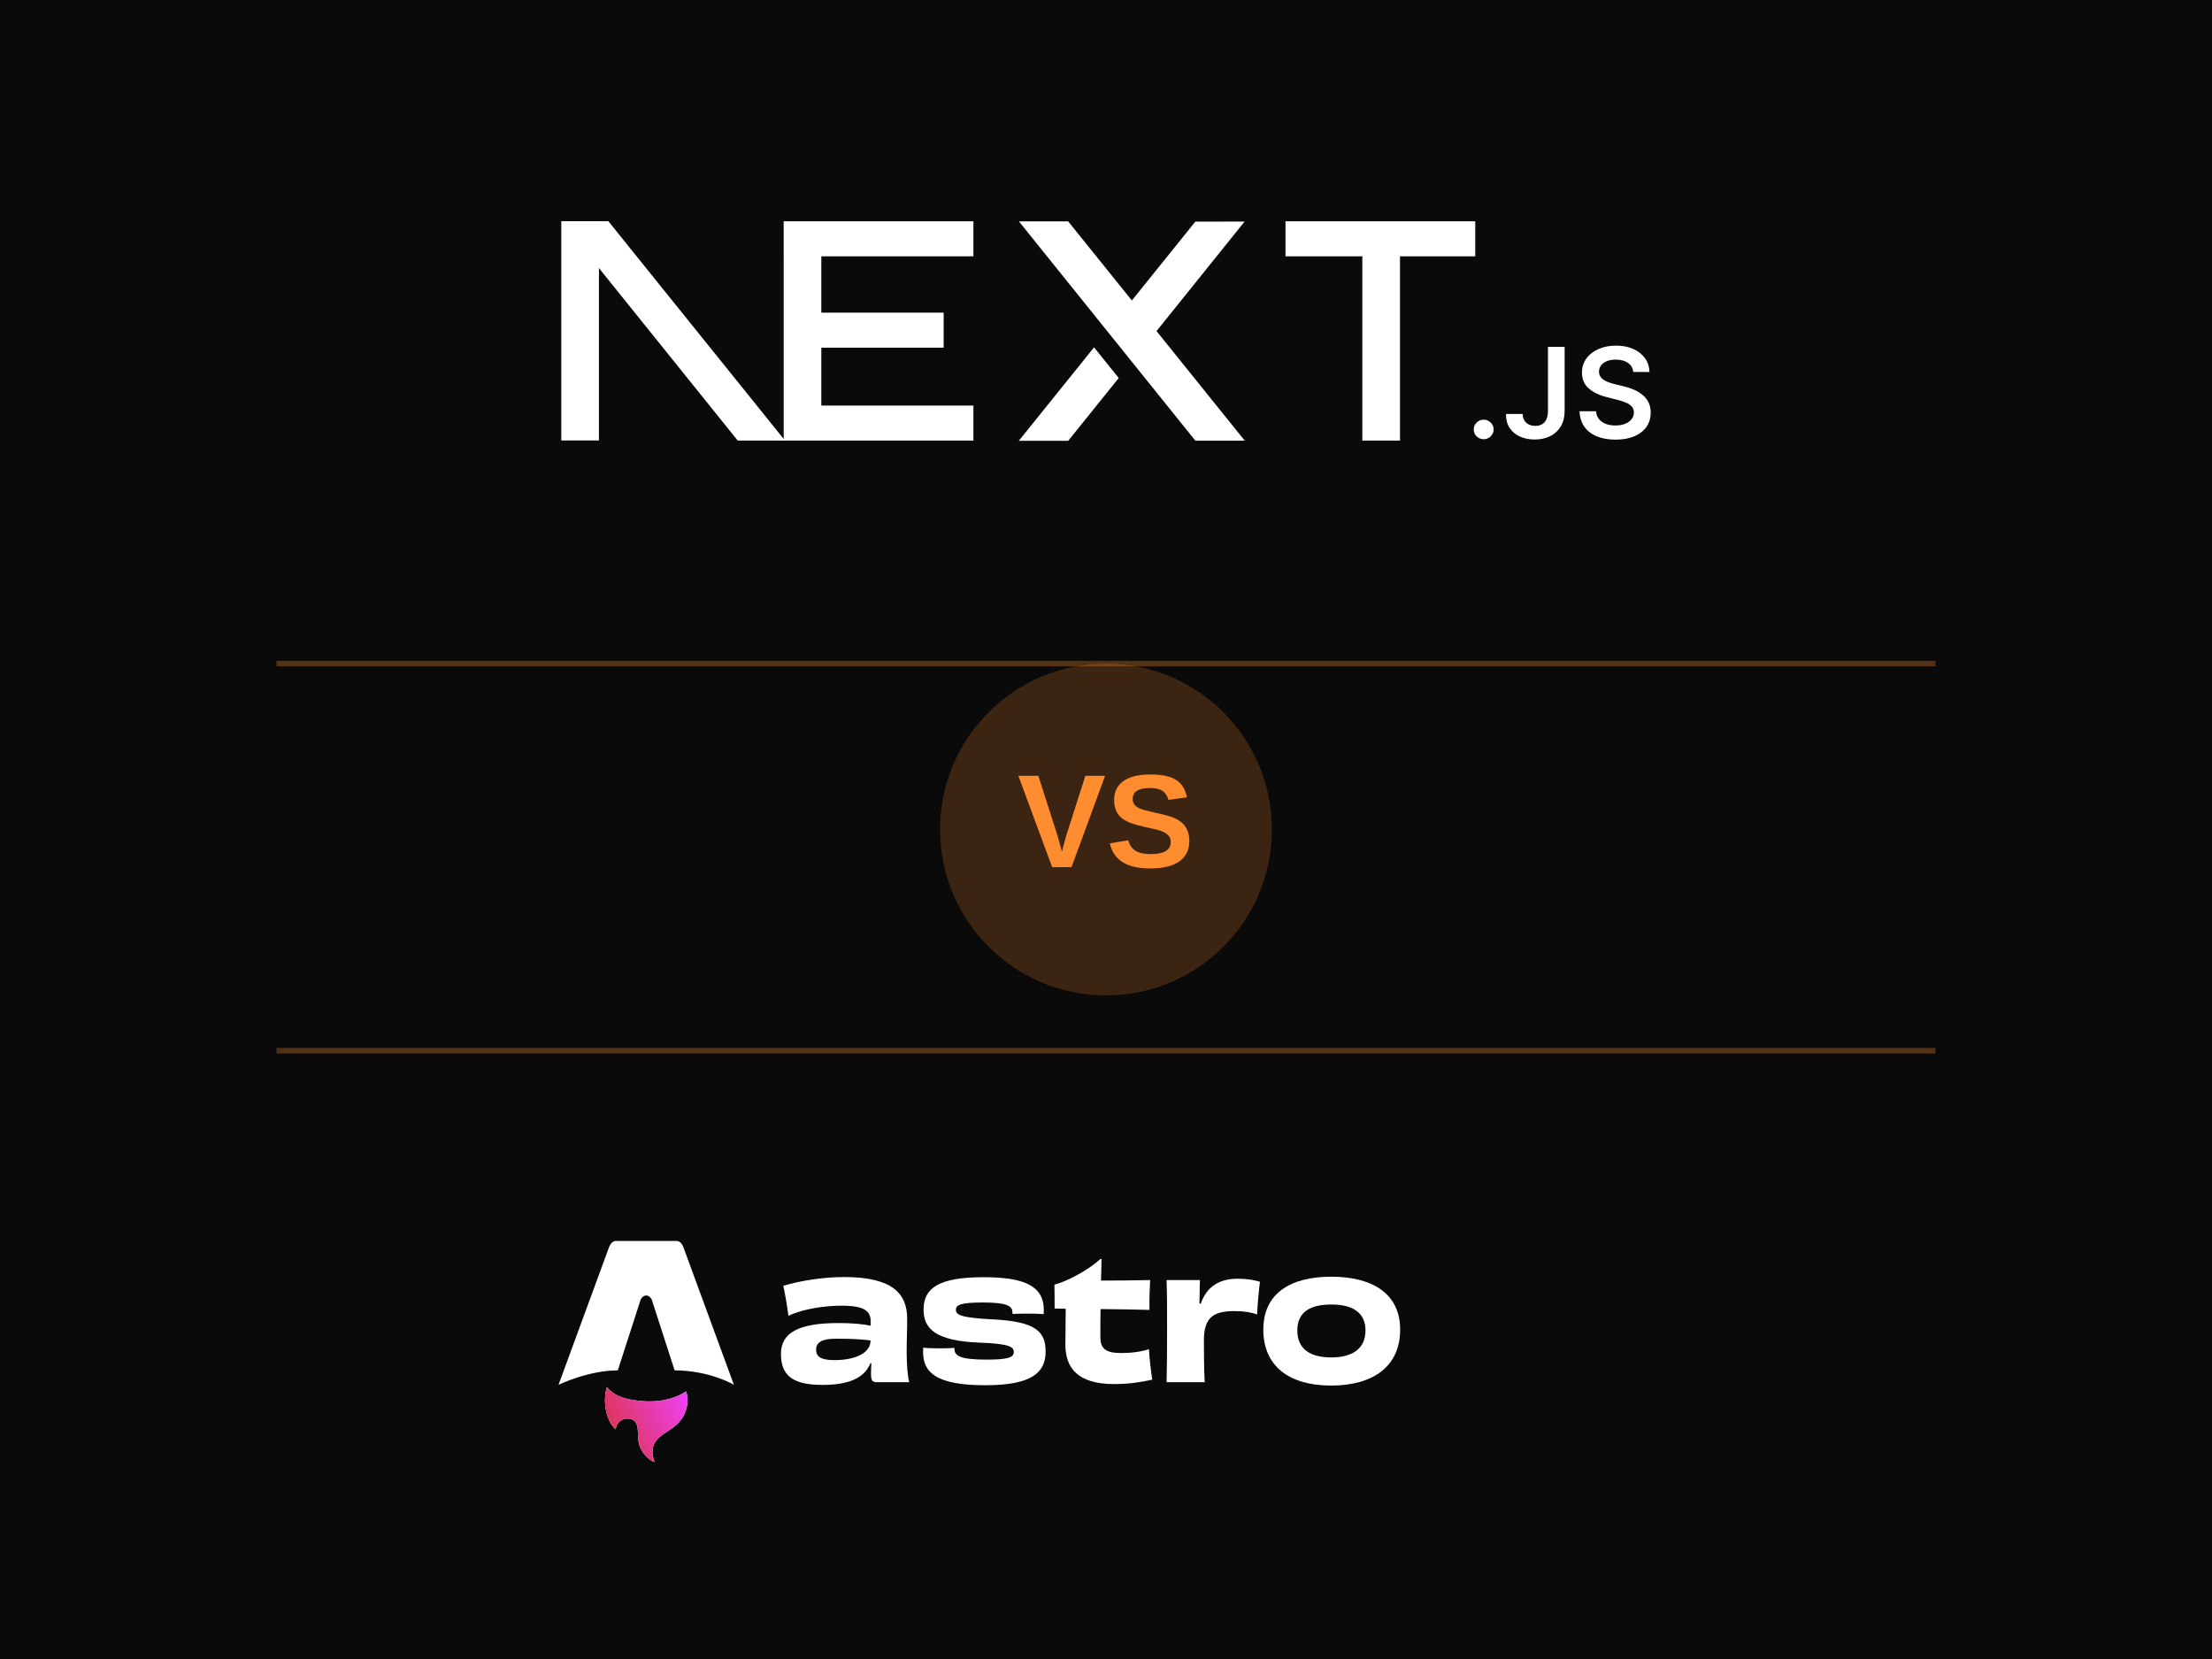
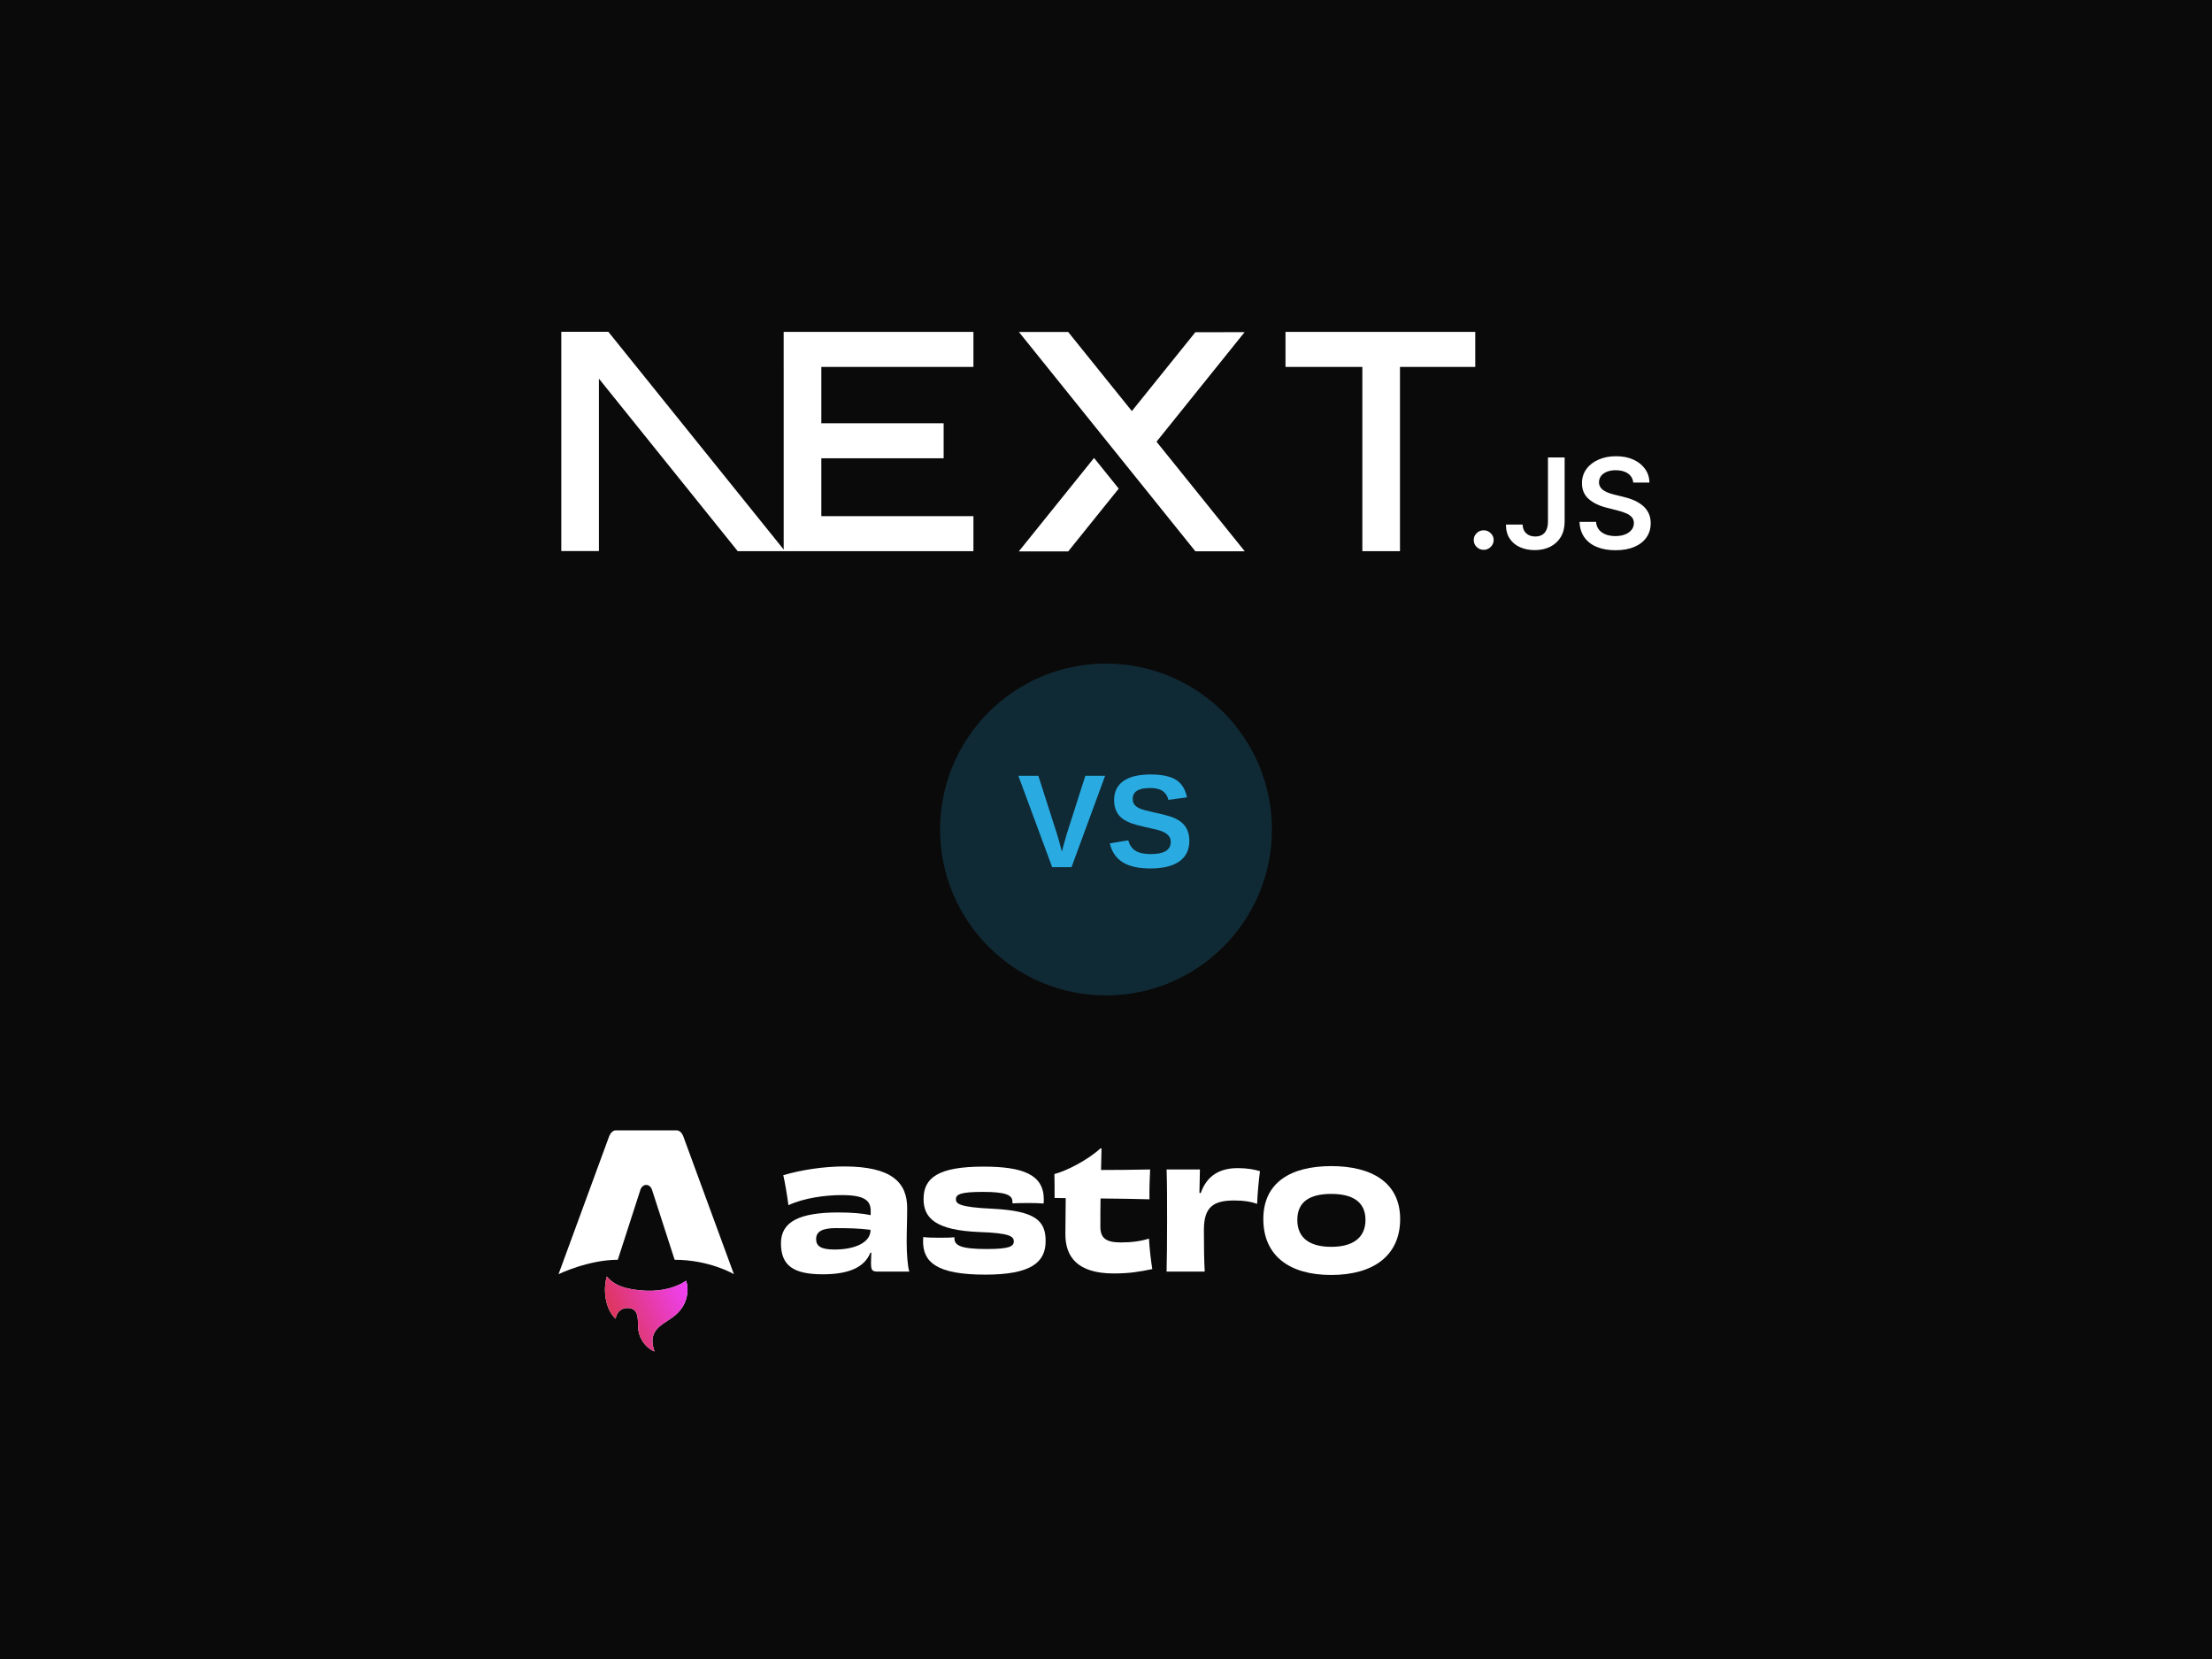
<svg xmlns="http://www.w3.org/2000/svg" width="800" height="600" viewBox="0 0 800 600" fill="none">
  <rect width="800" height="600" fill="#0a0a0a" />
-   <g transform="translate(203, 80)">
+   <g transform="translate(203, 120)">
    <path d="M261.919 0.033H330.547V12.7H303.323V79.339H289.71V12.7H261.919V0.033Z" fill="white" />
    <path d="M149.052 0.033V12.7H94.042V33.077H138.281V45.744H94.042V66.672H149.052V79.339H80.43V12.7H80.424V0.033H149.052Z" fill="white" />
    <path d="M183.32 0.066H165.506L229.312 79.372H247.178L215.271 39.746L247.127 0.127L229.312 0.154L206.352 28.67L183.32 0.066Z" fill="white" />
    <path d="M201.6 56.715L192.679 45.623L165.455 79.433H183.32L201.6 56.715Z" fill="white" />
    <path fill-rule="evenodd" clip-rule="evenodd" d="M80.907 79.339L17.015 0H0V79.306H13.612V16.952L63.807 79.339H80.907Z" fill="white" />
    <path d="M333.607 78.855C332.61 78.855 331.762 78.509 331.052 77.819C330.342 77.128 329.991 76.292 330 75.301C329.991 74.338 330.342 73.511 331.052 72.82C331.762 72.129 332.61 71.784 333.607 71.784C334.566 71.784 335.405 72.129 336.115 72.82C336.835 73.511 337.194 74.338 337.204 75.301C337.194 75.955 337.028 76.555 336.696 77.091C336.355 77.637 335.922 78.064 335.377 78.373C334.842 78.691 334.252 78.855 333.607 78.855Z" fill="white" />
    <path d="M356.84 45.445H362.872V68.685C362.863 70.82 362.401 72.647 361.498 74.183C360.585 75.719 359.321 76.891 357.698 77.719C356.084 78.536 354.193 78.955 352.044 78.955C350.079 78.955 348.318 78.6 346.75 77.909C345.182 77.219 343.937 76.183 343.024 74.819C342.101 73.456 341.649 71.757 341.649 69.721H347.691C347.7 70.611 347.903 71.384 348.29 72.029C348.677 72.674 349.212 73.165 349.895 73.51C350.586 73.856 351.38 74.029 352.274 74.029C353.243 74.029 354.073 73.829 354.746 73.42C355.419 73.02 355.936 72.42 356.296 71.62C356.646 70.829 356.831 69.848 356.84 68.685V45.445Z" fill="white" />
    <path d="M387.691 54.534C387.544 53.125 386.898 52.025 385.773 51.244C384.638 50.453 383.172 50.062 381.373 50.062C380.11 50.062 379.022 50.253 378.118 50.626C377.214 51.008 376.513 51.516 376.033 52.162C375.554 52.807 375.314 53.543 375.295 54.37C375.295 55.061 375.461 55.661 375.784 56.161C376.107 56.67 376.54 57.097 377.103 57.442C377.656 57.797 378.274 58.087 378.948 58.324C379.63 58.56 380.313 58.76 380.995 58.924L384.14 59.696C385.404 59.987 386.631 60.378 387.802 60.878C388.973 61.368 390.034 61.995 390.965 62.75C391.897 63.504 392.635 64.413 393.179 65.476C393.723 66.54 394 67.785 394 69.221C394 71.157 393.502 72.856 392.496 74.329C391.491 75.792 390.043 76.937 388.143 77.764C386.252 78.582 383.965 79 381.272 79C378.671 79 376.402 78.6 374.493 77.8C372.575 77.01 371.08 75.846 370.001 74.319C368.922 72.793 368.341 70.929 368.258 68.739H374.235C374.318 69.884 374.687 70.839 375.314 71.611C375.95 72.374 376.78 72.938 377.795 73.32C378.819 73.692 379.962 73.883 381.226 73.883C382.545 73.883 383.707 73.683 384.712 73.292C385.708 72.902 386.492 72.356 387.055 71.647C387.627 70.948 387.913 70.121 387.922 69.175C387.913 68.312 387.654 67.594 387.156 67.03C386.649 66.467 385.948 65.994 385.053 65.613C384.15 65.231 383.098 64.886 381.899 64.586L378.081 63.622C375.323 62.922 373.137 61.859 371.541 60.432C369.937 59.005 369.143 57.115 369.143 54.743C369.143 52.798 369.678 51.089 370.758 49.626C371.827 48.163 373.294 47.027 375.148 46.218C377.011 45.4 379.114 45 381.456 45C383.836 45 385.92 45.4 387.719 46.218C389.517 47.027 390.929 48.154 391.952 49.59C392.976 51.026 393.511 52.671 393.539 54.534H387.691Z" fill="white" />
  </g>
  <g transform="translate(400, 300)">
-     <circle cx="0" cy="0" r="60" fill="#ff8d2f" opacity="0.2" />
-     <text x="0" y="0" text-anchor="middle" dominant-baseline="middle" font-family="Arial, sans-serif" font-size="48" font-weight="bold" fill="#ff8d2f">VS</text>
+     <circle cx="0" cy="0" r="60" fill="#29ABE2" opacity="0.2" />
+     <text x="0" y="0" text-anchor="middle" dominant-baseline="middle" font-family="Arial, sans-serif" font-size="48" font-weight="bold" fill="#29ABE2">VS</text>
  </g>
-   <line x1="100" y1="240" x2="700" y2="240" stroke="#ff8d2f" stroke-width="2" opacity="0.3" />
-   <line x1="100" y1="380" x2="700" y2="380" stroke="#ff8d2f" stroke-width="2" opacity="0.3" />
-   <g transform="translate(170, 420) scale(0.8)">
+   <g transform="translate(170, 380) scale(0.8)">
    <path d="M65.785 121.175C61.267 117.045 59.948 108.368 61.83 102.082C65.094 106.045 69.616 107.301 74.3 108.009C81.531 109.103 88.632 108.694 95.349 105.389C96.117 105.011 96.828 104.507 97.667 103.998C98.297 105.826 98.462 107.672 98.241 109.551C97.706 114.127 95.429 117.662 91.807 120.341C90.359 121.413 88.826 122.371 87.33 123.382C82.735 126.487 81.492 130.129 83.218 135.427C83.259 135.556 83.296 135.685 83.389 136C81.043 134.95 79.329 133.421 78.023 131.411C76.644 129.289 75.988 126.942 75.953 124.403C75.936 123.167 75.936 121.92 75.77 120.702C75.364 117.732 73.969 116.402 71.343 116.325C68.647 116.247 66.514 117.913 65.949 120.538C65.905 120.739 65.843 120.938 65.78 121.172L65.785 121.175Z" fill="white" />
    <path d="M65.785 121.175C61.267 117.045 59.948 108.368 61.83 102.082C65.094 106.045 69.616 107.301 74.3 108.009C81.531 109.103 88.632 108.694 95.349 105.389C96.117 105.011 96.828 104.507 97.667 103.998C98.297 105.826 98.462 107.672 98.241 109.551C97.706 114.127 95.429 117.662 91.807 120.341C90.359 121.413 88.826 122.371 87.33 123.382C82.735 126.487 81.492 130.129 83.218 135.427C83.259 135.556 83.296 135.685 83.389 136C81.043 134.95 79.329 133.421 78.023 131.411C76.644 129.289 75.988 126.942 75.953 124.403C75.936 123.167 75.936 121.92 75.77 120.702C75.364 117.732 73.969 116.402 71.343 116.325C68.647 116.247 66.514 117.913 65.949 120.538C65.905 120.739 65.843 120.938 65.78 121.172L65.785 121.175Z" fill="url(#paint0_linear_astro)" />
    <path d="M40 101.034C40 101.034 53.377 94.518 66.792 94.518L76.907 63.215C77.285 61.702 78.391 60.673 79.639 60.673C80.888 60.673 81.993 61.702 82.372 63.215L92.486 94.518C108.374 94.518 119.279 101.034 119.279 101.034C119.279 101.034 96.556 39.133 96.511 39.009C95.859 37.179 94.758 36 93.274 36H66.007C64.523 36 63.466 37.179 62.77 39.009C62.721 39.131 40 101.034 40 101.034Z" fill="white" />
    <path d="M181.043 81.123C181.043 86.608 174.22 89.884 164.773 89.884C158.624 89.884 156.45 88.36 156.45 85.16C156.45 81.808 159.149 80.209 165.297 80.209C170.846 80.209 175.569 80.285 181.043 80.97V81.123ZM181.118 74.342C177.744 73.581 172.645 73.123 166.572 73.123C148.877 73.123 140.555 77.314 140.555 87.065C140.555 97.198 146.253 101.083 159.449 101.083C170.621 101.083 178.193 98.264 180.968 91.331H181.417C181.342 93.007 181.268 94.683 181.268 95.978C181.268 99.559 181.867 99.864 184.791 99.864H198.587C197.837 97.731 197.388 91.712 197.388 86.532C197.388 80.97 197.612 76.78 197.612 71.143C197.612 59.639 190.715 52.325 169.121 52.325C159.824 52.325 149.477 53.925 141.605 56.287C142.354 59.41 143.404 65.734 143.929 69.847C150.752 66.648 160.424 65.276 167.922 65.276C178.268 65.276 181.118 67.638 181.118 72.438V74.342Z" fill="white" />
    <path d="M218.971 84.322C217.097 84.551 214.547 84.551 211.923 84.551C209.149 84.551 206.6 84.475 204.875 84.246C204.875 84.856 204.8 85.541 204.8 86.151C204.8 95.674 211.024 101.235 232.917 101.235C253.535 101.235 260.208 95.75 260.208 86.075C260.208 76.933 255.785 72.438 236.216 71.447C220.995 70.762 219.646 69.086 219.646 67.181C219.646 64.972 221.595 63.829 231.792 63.829C242.364 63.829 245.213 65.276 245.213 68.324V69.009C246.713 68.933 249.412 68.857 252.186 68.857C254.81 68.857 257.659 68.933 259.309 69.086C259.309 68.4 259.384 67.79 259.384 67.257C259.384 56.058 250.086 52.401 232.092 52.401C211.848 52.401 205.025 57.353 205.025 67.029C205.025 75.714 210.499 81.123 229.918 81.961C244.238 82.418 245.813 84.018 245.813 86.227C245.813 88.589 243.489 89.655 233.442 89.655C221.895 89.655 218.971 88.055 218.971 84.779V84.322Z" fill="white" />
    <path d="M284.955 44.173C279.482 49.278 269.66 54.382 264.187 55.753C264.262 58.572 264.262 63.753 264.262 66.572L269.285 66.648C269.21 72.057 269.135 78.609 269.135 82.951C269.135 93.084 274.458 100.702 291.028 100.702C298.001 100.702 302.65 99.94 308.423 98.721C307.823 94.988 307.148 89.274 306.923 84.932C303.475 86.075 299.126 86.684 294.327 86.684C287.654 86.684 284.955 84.856 284.955 79.599C284.955 75.028 284.955 70.762 285.03 66.8C293.578 66.876 302.125 67.029 307.148 67.181C307.073 63.219 307.223 57.506 307.448 53.696C300.176 53.849 292.003 53.925 285.255 53.925C285.33 50.573 285.405 47.373 285.48 44.173H284.955Z" fill="white" />
    <path d="M329.736 64.286C329.811 60.324 329.886 56.972 329.961 53.696H314.89C315.115 60.248 315.115 66.953 315.115 76.78C315.115 86.608 315.04 93.388 314.89 99.864H332.135C331.835 95.293 331.76 87.598 331.76 81.046C331.76 70.686 335.959 67.714 345.481 67.714C349.905 67.714 353.054 68.248 355.828 69.238C355.903 65.353 356.653 57.81 357.102 54.458C354.253 53.62 351.104 53.087 347.28 53.087C339.108 53.011 333.11 56.363 330.336 64.362L329.736 64.286Z" fill="white" />
    <path d="M404.808 76.475C404.808 84.779 398.81 88.665 389.363 88.665C379.991 88.665 373.993 85.008 373.993 76.475C373.993 67.943 380.066 64.743 389.363 64.743C398.735 64.743 404.808 68.171 404.808 76.475ZM420.478 76.094C420.478 59.563 407.582 52.173 389.363 52.173C371.069 52.173 358.623 59.563 358.623 76.094C358.623 92.55 370.244 101.388 389.288 101.388C408.482 101.388 420.478 92.55 420.478 76.094Z" fill="white" />
    <defs>
      <linearGradient id="paint0_linear_astro" x1="61" y1="136" x2="104.622" y2="115.39" gradientUnits="userSpaceOnUse">
        <stop stop-color="#D83333" />
        <stop offset="1" stop-color="#F041FF" />
      </linearGradient>
    </defs>
  </g>
</svg>
